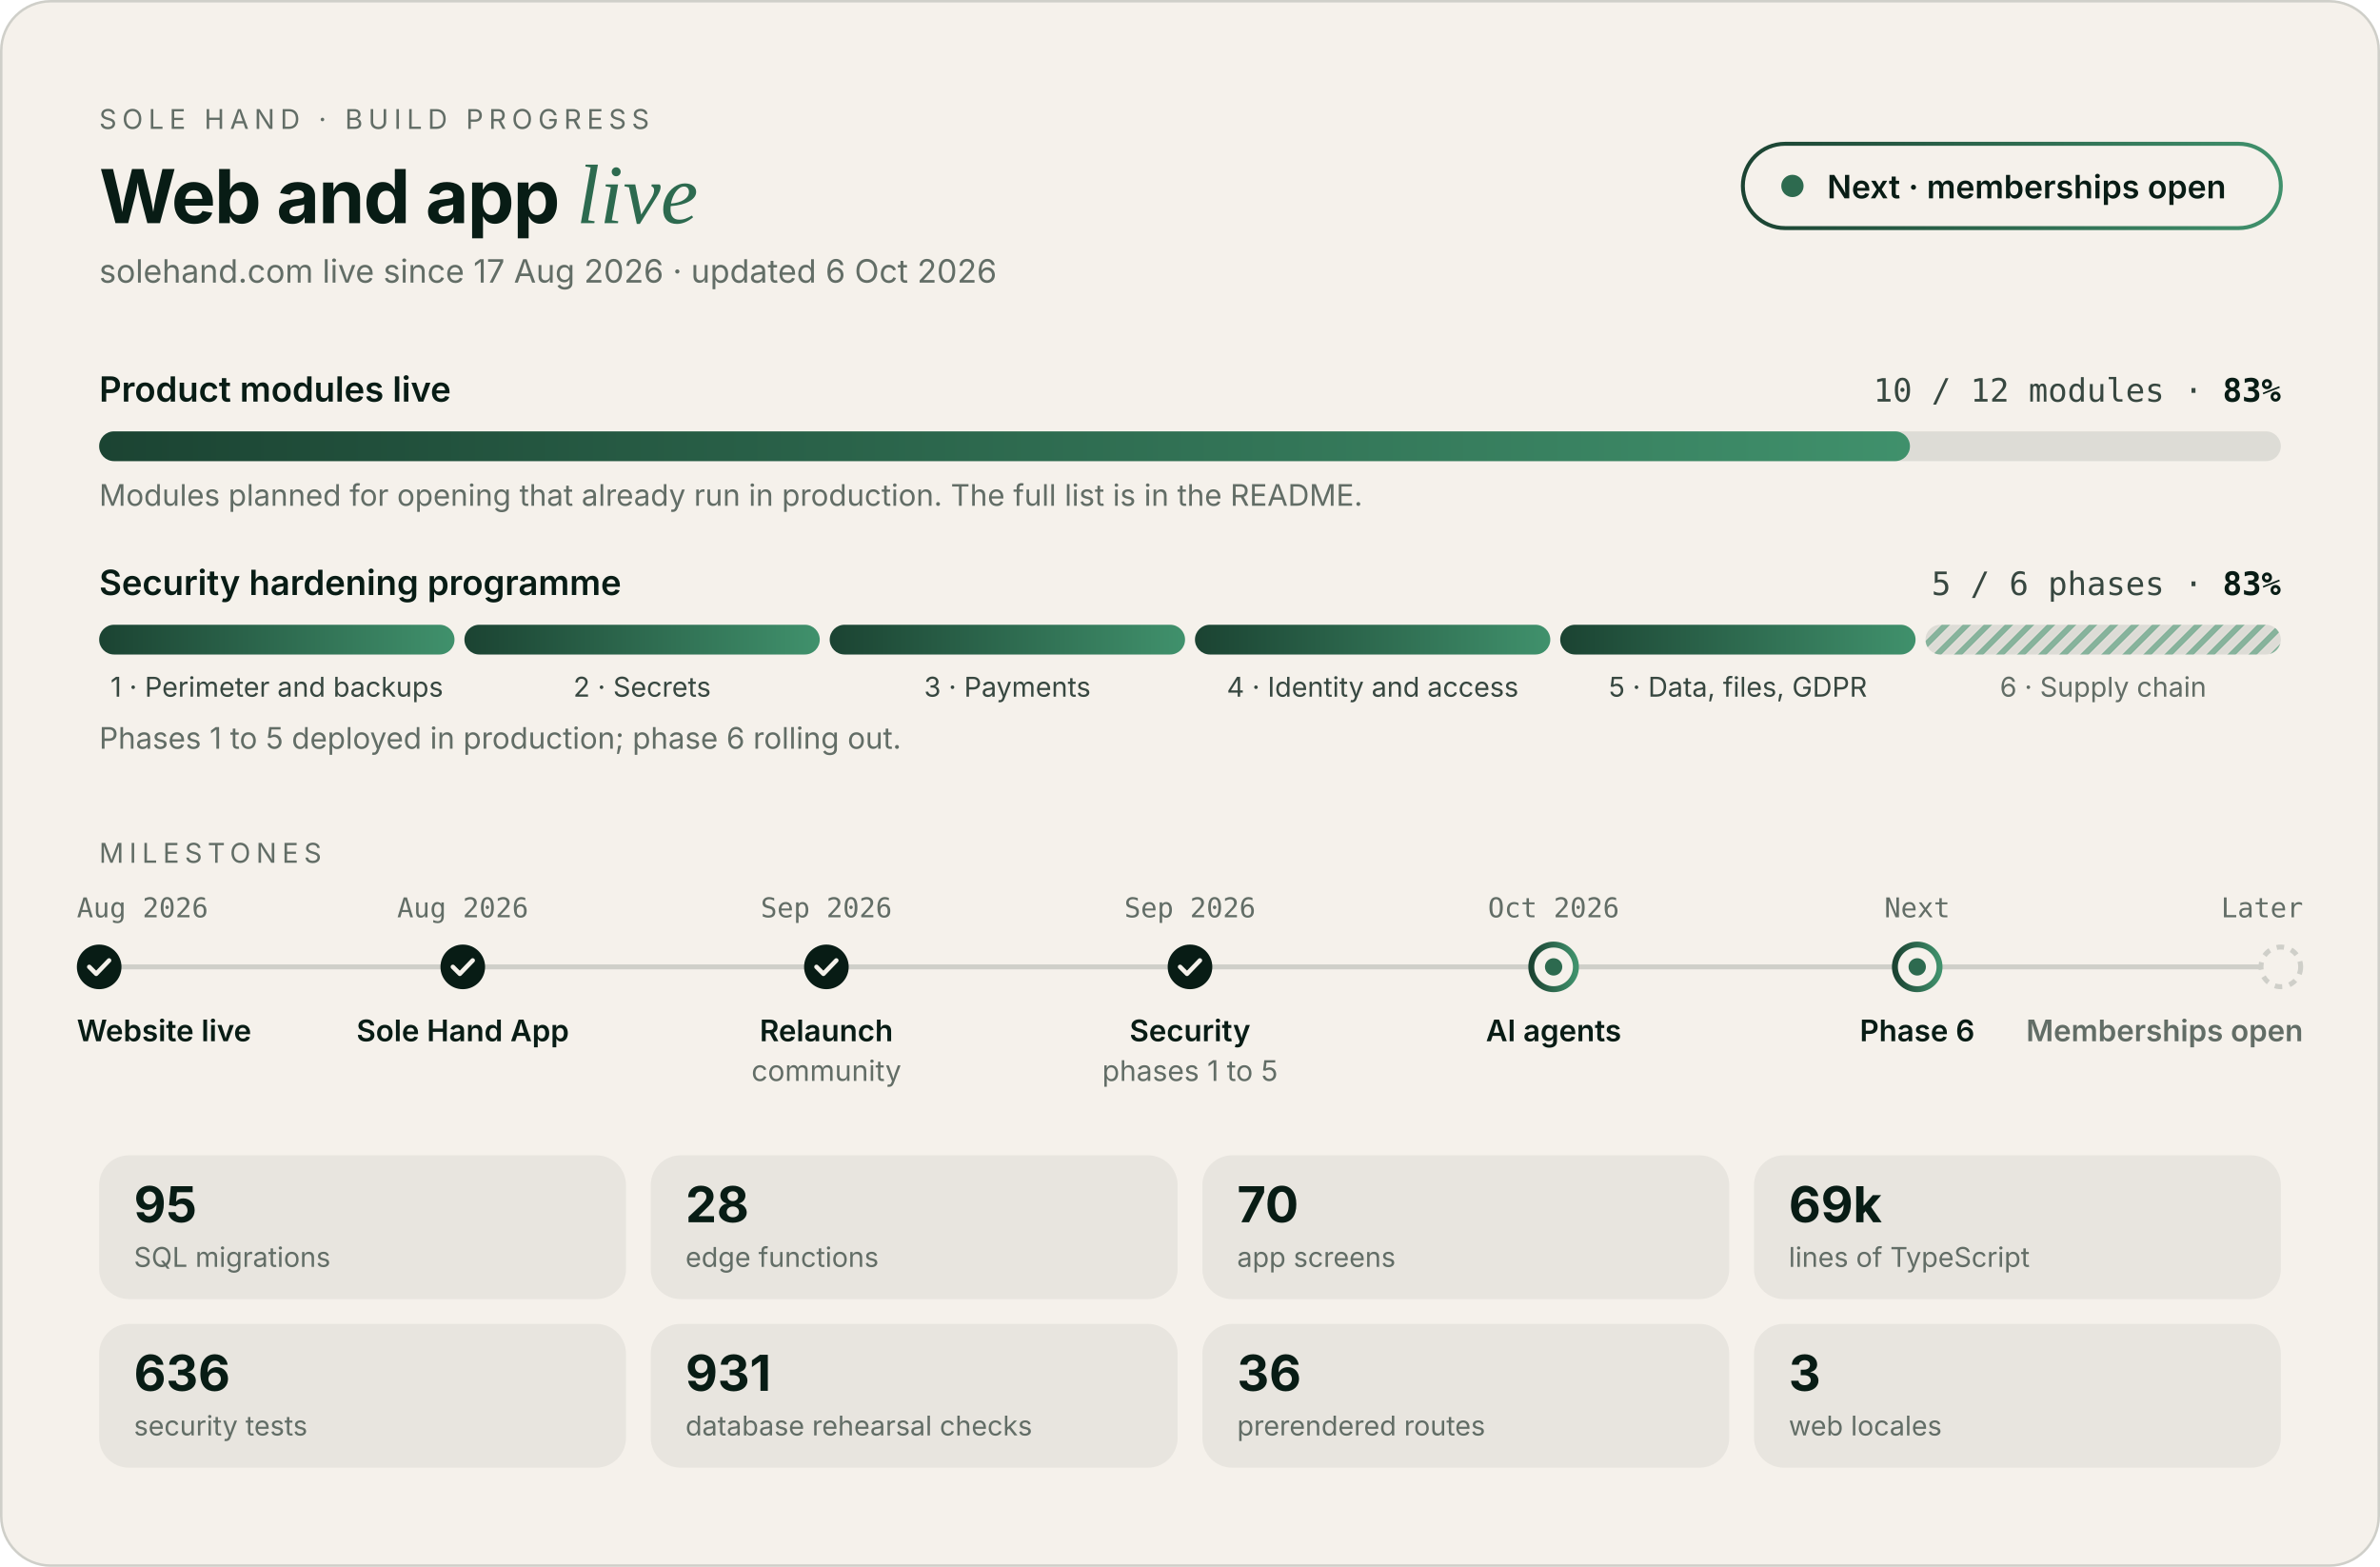
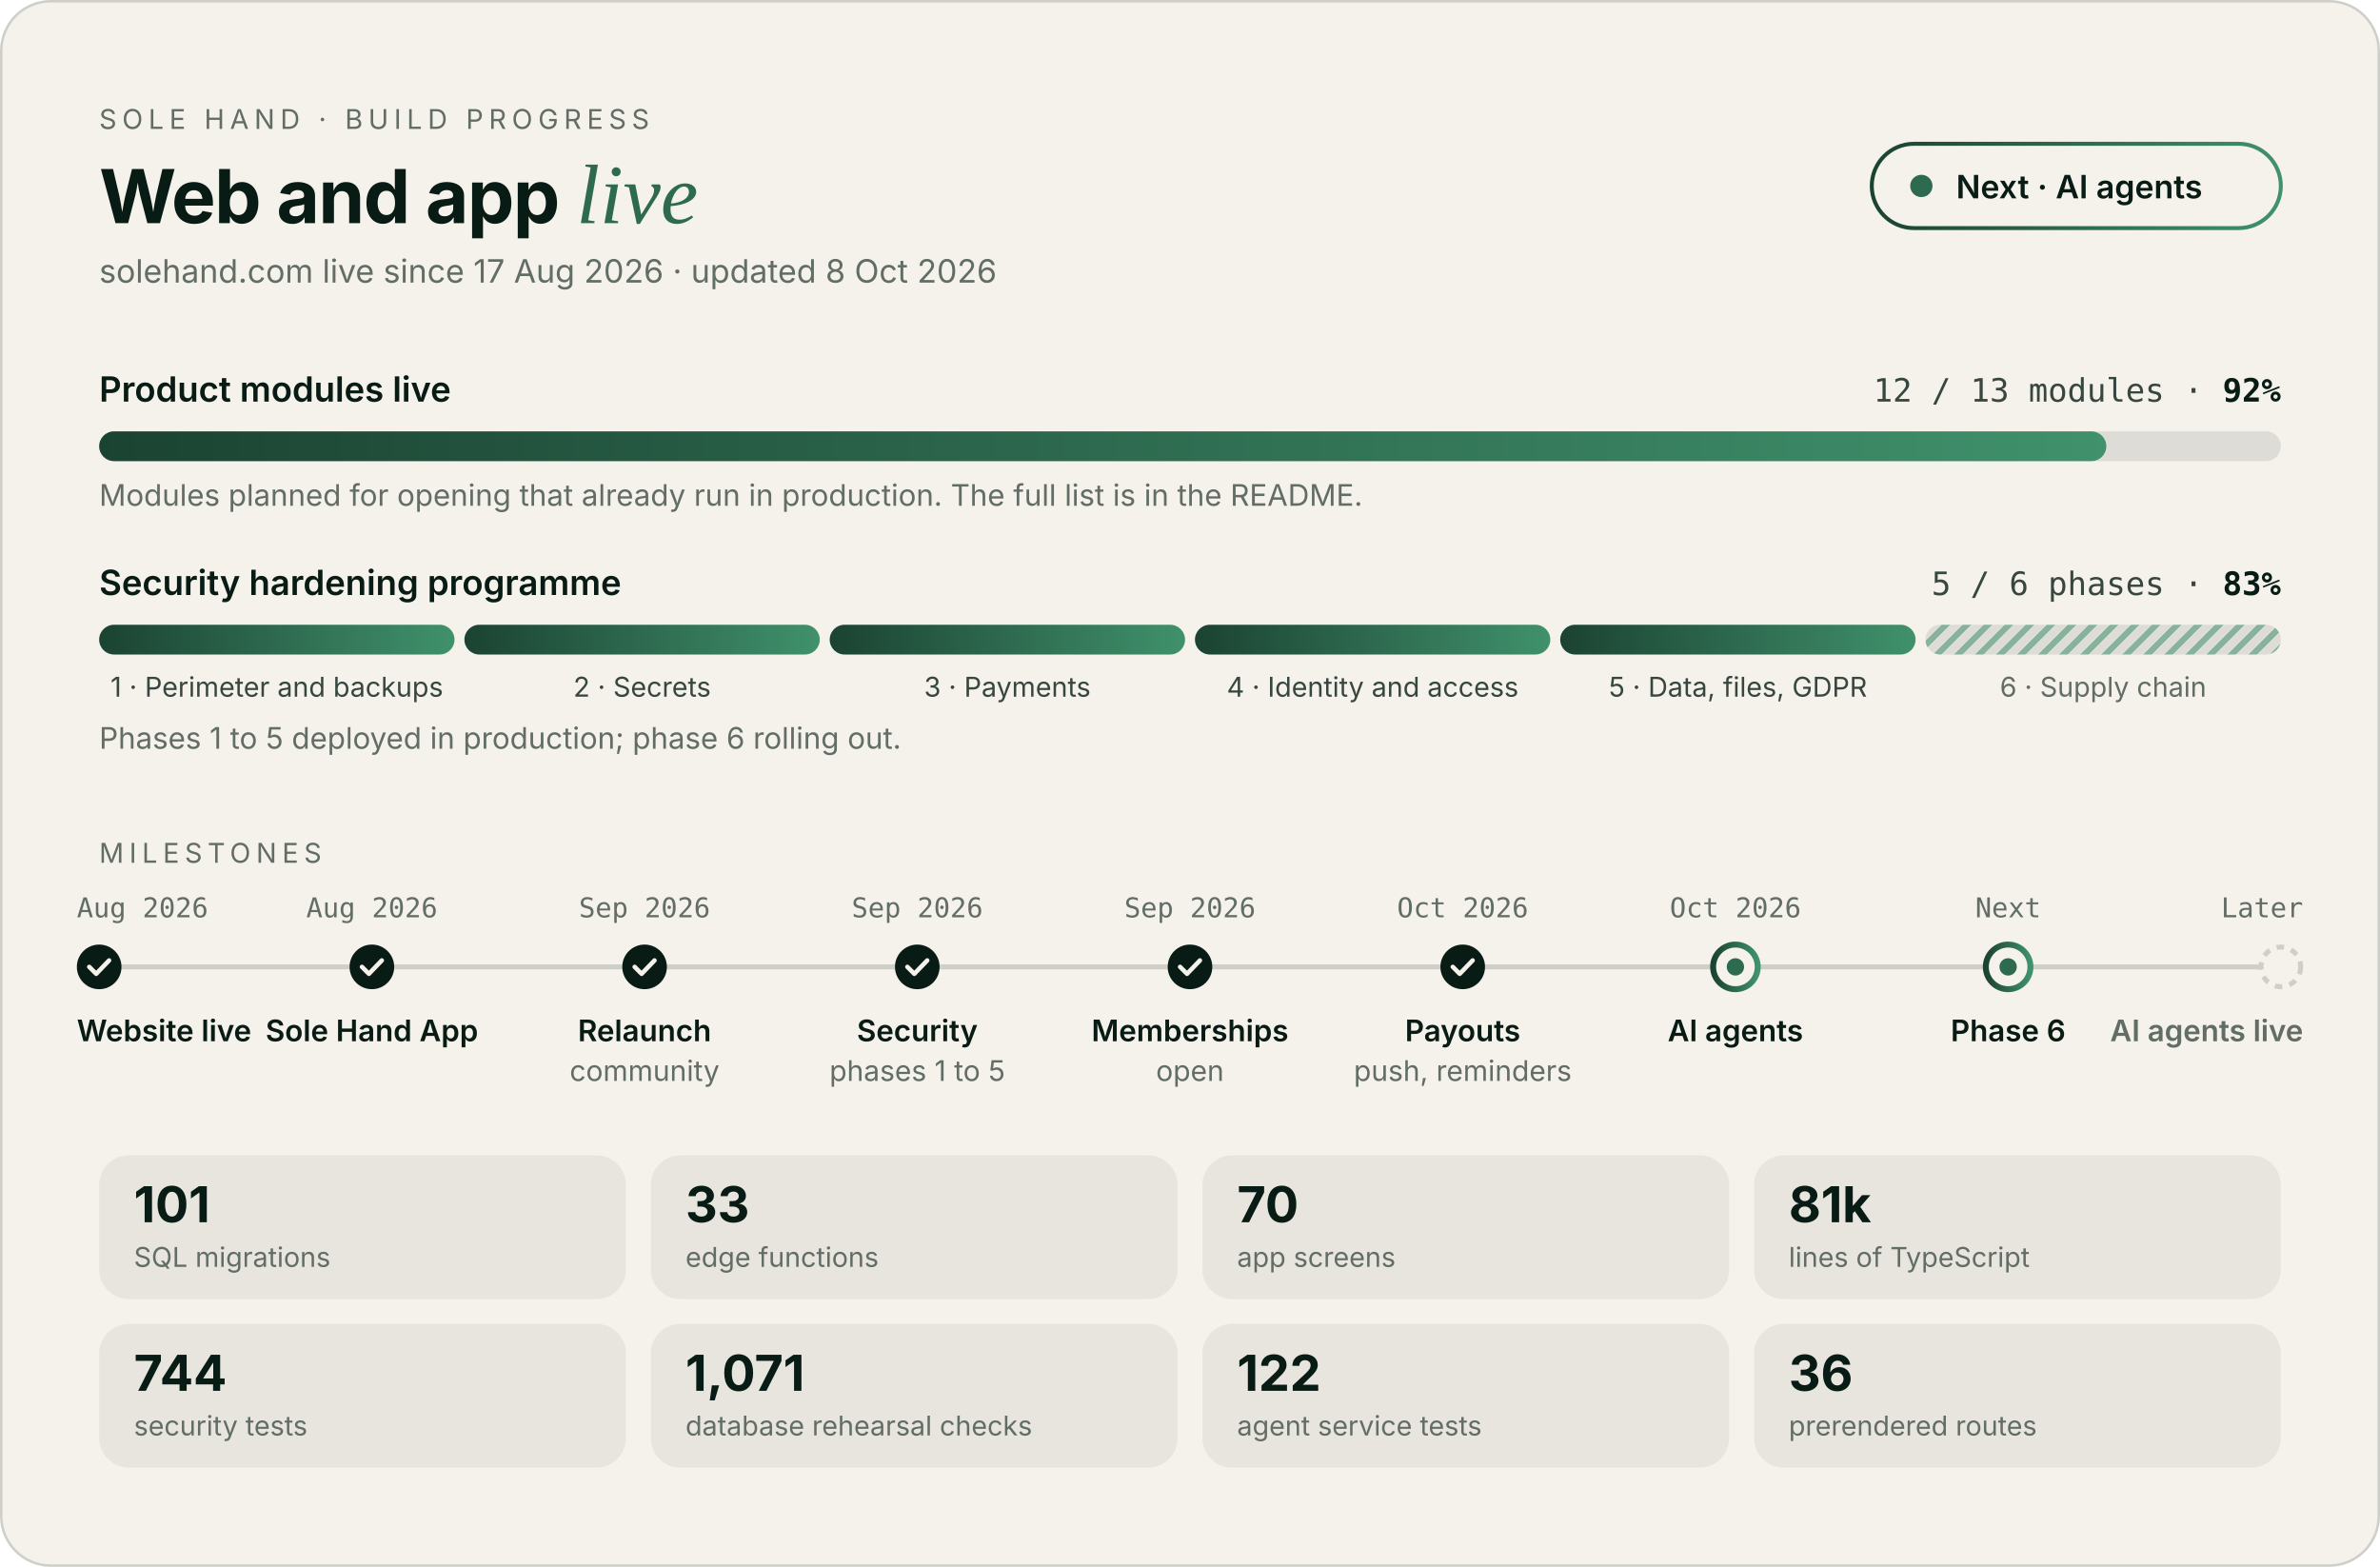
<svg xmlns="http://www.w3.org/2000/svg" width="960" height="632" viewBox="0 0 960 632" role="img" aria-label="Sole Hand build progress">
  <defs>
    <linearGradient id="gL" x1="0" x2="1" y1="0" y2="0">
      <stop offset="0" stop-color="#1B4332" />
      <stop offset="1" stop-color="#40916C" />
    </linearGradient>
    <pattern id="hL" width="6" height="6" patternUnits="userSpaceOnUse" patternTransform="rotate(45)">
      <rect width="6" height="6" fill="#DDDCD6" />
      <rect width="2.4" height="6" fill="#40916C" opacity=".55" />
    </pattern>
  </defs>
  <rect x="0.5" y="0.5" width="959" height="631" rx="20" fill="#F5F1EB" stroke="#CFCFC9" />
  <text x="40" y="52" font-family="Inter, -apple-system, 'Segoe UI', Helvetica, Arial, sans-serif" font-size="11" letter-spacing="2.2" fill="#626D66">SOLE HAND · BUILD PROGRESS</text>
  <text x="40" y="90" font-family="Inter, -apple-system, 'Segoe UI', Helvetica, Arial, sans-serif" font-size="30" font-weight="700" letter-spacing="-0.5" fill="#081C15">Web and app <tspan font-family="'Instrument Serif', Georgia, 'Times New Roman', serif" font-style="italic" font-weight="400" font-size="34" letter-spacing="0" fill="#2D6A4F">live</tspan>
  </text>
-   <text x="40" y="114" font-family="Inter, -apple-system, 'Segoe UI', Helvetica, Arial, sans-serif" font-size="13" fill="#626D66">solehand.com live since 17 Aug 2026 · updated 6 Oct 2026</text>
-   <rect x="703" y="58" width="217" height="34" rx="17" fill="none" stroke="url(#gL)" stroke-width="1.6" />
-   <circle cx="723" cy="75" r="4.5" fill="#2D6A4F">
+   <text x="40" y="114" font-family="Inter, -apple-system, 'Segoe UI', Helvetica, Arial, sans-serif" font-size="13" fill="#626D66">solehand.com live since 17 Aug 2026 · updated 8 Oct 2026</text>
+   <rect x="755" y="58" width="165" height="34" rx="17" fill="none" stroke="url(#gL)" stroke-width="1.6" />
+   <circle cx="775" cy="75" r="4.5" fill="#2D6A4F">
    <animate attributeName="opacity" values="1;.35;1" dur="2.4s" repeatCount="indefinite" />
  </circle>
-   <text x="737" y="80" font-family="Inter, -apple-system, 'Segoe UI', Helvetica, Arial, sans-serif" font-size="13" font-weight="600" fill="#081C15">Next · memberships open</text>
+   <text x="789" y="80" font-family="Inter, -apple-system, 'Segoe UI', Helvetica, Arial, sans-serif" font-size="13" font-weight="600" fill="#081C15">Next · AI agents</text>
  <text x="40" y="162" font-family="Inter, -apple-system, 'Segoe UI', Helvetica, Arial, sans-serif" font-size="14" font-weight="600" fill="#081C15">Product modules live</text>
-   <text x="920" y="162" text-anchor="end" font-family="'JetBrains Mono', ui-monospace, SFMono-Regular, Consolas, monospace" font-size="13" fill="#374740">10 / 12 modules · <tspan font-weight="700" fill="#081C15">83%</tspan>
+   <text x="920" y="162" text-anchor="end" font-family="'JetBrains Mono', ui-monospace, SFMono-Regular, Consolas, monospace" font-size="13" fill="#374740">12 / 13 modules · <tspan font-weight="700" fill="#081C15">92%</tspan>
  </text>
  <rect x="40" y="174" width="880" height="12" rx="6" fill="#DDDCD6" />
-   <rect x="40" y="174" width="730.4" height="12" rx="6" fill="url(#gL)" />
+   <rect x="40" y="174" width="809.6" height="12" rx="6" fill="url(#gL)" />
  <text x="40" y="204" font-family="Inter, -apple-system, 'Segoe UI', Helvetica, Arial, sans-serif" font-size="12" fill="#626D66">Modules planned for opening that already run in production. The full list is in the README.</text>
  <text x="40" y="240" font-family="Inter, -apple-system, 'Segoe UI', Helvetica, Arial, sans-serif" font-size="14" font-weight="600" fill="#081C15">Security hardening programme</text>
  <text x="920" y="240" text-anchor="end" font-family="'JetBrains Mono', ui-monospace, SFMono-Regular, Consolas, monospace" font-size="13" fill="#374740">5 / 6 phases · <tspan font-weight="700" fill="#081C15">83%</tspan>
  </text>
  <rect x="40.00" y="252" width="143.33" height="12" rx="6" fill="url(#gL)" />
  <text x="111.67" y="281" text-anchor="middle" font-family="Inter, -apple-system, 'Segoe UI', Helvetica, Arial, sans-serif" font-size="11" fill="#374740">1 · Perimeter and backups</text>
  <rect x="187.33" y="252" width="143.33" height="12" rx="6" fill="url(#gL)" />
  <text x="259.00" y="281" text-anchor="middle" font-family="Inter, -apple-system, 'Segoe UI', Helvetica, Arial, sans-serif" font-size="11" fill="#374740">2 · Secrets</text>
  <rect x="334.67" y="252" width="143.33" height="12" rx="6" fill="url(#gL)" />
  <text x="406.33" y="281" text-anchor="middle" font-family="Inter, -apple-system, 'Segoe UI', Helvetica, Arial, sans-serif" font-size="11" fill="#374740">3 · Payments</text>
  <rect x="482.00" y="252" width="143.33" height="12" rx="6" fill="url(#gL)" />
  <text x="553.67" y="281" text-anchor="middle" font-family="Inter, -apple-system, 'Segoe UI', Helvetica, Arial, sans-serif" font-size="11" fill="#374740">4 · Identity and access</text>
  <rect x="629.33" y="252" width="143.33" height="12" rx="6" fill="url(#gL)" />
  <text x="701.00" y="281" text-anchor="middle" font-family="Inter, -apple-system, 'Segoe UI', Helvetica, Arial, sans-serif" font-size="11" fill="#374740">5 · Data, files, GDPR</text>
  <rect x="776.67" y="252" width="143.33" height="12" rx="6" fill="url(#hL)" />
  <text x="848.33" y="281" text-anchor="middle" font-family="Inter, -apple-system, 'Segoe UI', Helvetica, Arial, sans-serif" font-size="11" fill="#626D66">6 · Supply chain</text>
  <text x="40" y="302" font-family="Inter, -apple-system, 'Segoe UI', Helvetica, Arial, sans-serif" font-size="12" fill="#626D66">Phases 1 to 5 deployed in production; phase 6 rolling out.</text>
  <text x="40" y="348" font-family="Inter, -apple-system, 'Segoe UI', Helvetica, Arial, sans-serif" font-size="11" letter-spacing="2.2" fill="#626D66">MILESTONES</text>
  <line x1="40" y1="390" x2="920" y2="390" stroke="#CFCFC9" stroke-width="2" />
-   <line x1="40" y1="390" x2="480" y2="390" stroke="url(#gL)" stroke-width="3" />
+   <line x1="40" y1="390" x2="590" y2="390" stroke="url(#gL)" stroke-width="3" />
  <text x="31" y="370" text-anchor="start" font-family="'JetBrains Mono', ui-monospace, SFMono-Regular, Consolas, monospace" font-size="11" fill="#626D66">Aug 2026</text>
  <circle cx="40" cy="390" r="9" fill="#081C15" />
  <path d="M36 390 l2.8 2.8 l5.2 -5.4" fill="none" stroke="#F5F1EB" stroke-width="1.8" stroke-linecap="round" stroke-linejoin="round" />
  <text x="31" y="420" text-anchor="start" font-family="Inter, -apple-system, 'Segoe UI', Helvetica, Arial, sans-serif" font-size="12" font-weight="600" fill="#081C15">Website live</text>
-   <text x="186.667" y="370" text-anchor="middle" font-family="'JetBrains Mono', ui-monospace, SFMono-Regular, Consolas, monospace" font-size="11" fill="#626D66">Aug 2026</text>
-   <circle cx="186.667" cy="390" r="9" fill="#081C15" />
-   <path d="M182.667 390 l2.8 2.8 l5.2 -5.4" fill="none" stroke="#F5F1EB" stroke-width="1.8" stroke-linecap="round" stroke-linejoin="round" />
-   <text x="186.667" y="420" text-anchor="middle" font-family="Inter, -apple-system, 'Segoe UI', Helvetica, Arial, sans-serif" font-size="12" font-weight="600" fill="#081C15">Sole Hand App</text>
-   <text x="333.333" y="370" text-anchor="middle" font-family="'JetBrains Mono', ui-monospace, SFMono-Regular, Consolas, monospace" font-size="11" fill="#626D66">Sep 2026</text>
-   <circle cx="333.333" cy="390" r="9" fill="#081C15" />
-   <path d="M329.333 390 l2.8 2.8 l5.2 -5.4" fill="none" stroke="#F5F1EB" stroke-width="1.8" stroke-linecap="round" stroke-linejoin="round" />
-   <text x="333.333" y="420" text-anchor="middle" font-family="Inter, -apple-system, 'Segoe UI', Helvetica, Arial, sans-serif" font-size="12" font-weight="600" fill="#081C15">Relaunch</text>
-   <text x="333.333" y="436" text-anchor="middle" font-family="Inter, -apple-system, 'Segoe UI', Helvetica, Arial, sans-serif" font-size="11.5" fill="#626D66">community</text>
+   <text x="150" y="370" text-anchor="middle" font-family="'JetBrains Mono', ui-monospace, SFMono-Regular, Consolas, monospace" font-size="11" fill="#626D66">Aug 2026</text>
+   <circle cx="150" cy="390" r="9" fill="#081C15" />
+   <path d="M146 390 l2.8 2.8 l5.2 -5.4" fill="none" stroke="#F5F1EB" stroke-width="1.8" stroke-linecap="round" stroke-linejoin="round" />
+   <text x="150" y="420" text-anchor="middle" font-family="Inter, -apple-system, 'Segoe UI', Helvetica, Arial, sans-serif" font-size="12" font-weight="600" fill="#081C15">Sole Hand App</text>
+   <text x="260" y="370" text-anchor="middle" font-family="'JetBrains Mono', ui-monospace, SFMono-Regular, Consolas, monospace" font-size="11" fill="#626D66">Sep 2026</text>
+   <circle cx="260" cy="390" r="9" fill="#081C15" />
+   <path d="M256 390 l2.8 2.8 l5.2 -5.4" fill="none" stroke="#F5F1EB" stroke-width="1.8" stroke-linecap="round" stroke-linejoin="round" />
+   <text x="260" y="420" text-anchor="middle" font-family="Inter, -apple-system, 'Segoe UI', Helvetica, Arial, sans-serif" font-size="12" font-weight="600" fill="#081C15">Relaunch</text>
+   <text x="260" y="436" text-anchor="middle" font-family="Inter, -apple-system, 'Segoe UI', Helvetica, Arial, sans-serif" font-size="11.5" fill="#626D66">community</text>
+   <text x="370" y="370" text-anchor="middle" font-family="'JetBrains Mono', ui-monospace, SFMono-Regular, Consolas, monospace" font-size="11" fill="#626D66">Sep 2026</text>
+   <circle cx="370" cy="390" r="9" fill="#081C15" />
+   <path d="M366 390 l2.8 2.8 l5.2 -5.4" fill="none" stroke="#F5F1EB" stroke-width="1.8" stroke-linecap="round" stroke-linejoin="round" />
+   <text x="370" y="420" text-anchor="middle" font-family="Inter, -apple-system, 'Segoe UI', Helvetica, Arial, sans-serif" font-size="12" font-weight="600" fill="#081C15">Security</text>
+   <text x="370" y="436" text-anchor="middle" font-family="Inter, -apple-system, 'Segoe UI', Helvetica, Arial, sans-serif" font-size="11.5" fill="#626D66">phases 1 to 5</text>
  <text x="480" y="370" text-anchor="middle" font-family="'JetBrains Mono', ui-monospace, SFMono-Regular, Consolas, monospace" font-size="11" fill="#626D66">Sep 2026</text>
  <circle cx="480" cy="390" r="9" fill="#081C15" />
  <path d="M476 390 l2.8 2.8 l5.2 -5.4" fill="none" stroke="#F5F1EB" stroke-width="1.8" stroke-linecap="round" stroke-linejoin="round" />
-   <text x="480" y="420" text-anchor="middle" font-family="Inter, -apple-system, 'Segoe UI', Helvetica, Arial, sans-serif" font-size="12" font-weight="600" fill="#081C15">Security</text>
-   <text x="480" y="436" text-anchor="middle" font-family="Inter, -apple-system, 'Segoe UI', Helvetica, Arial, sans-serif" font-size="11.5" fill="#626D66">phases 1 to 5</text>
-   <text x="626.667" y="370" text-anchor="middle" font-family="'JetBrains Mono', ui-monospace, SFMono-Regular, Consolas, monospace" font-size="11" fill="#626D66">Oct 2026</text>
-   <circle cx="626.667" cy="390" r="9" fill="#F5F1EB" stroke="url(#gL)" stroke-width="2.4" />
-   <circle cx="626.667" cy="390" r="3.5" fill="#2D6A4F">
+   <text x="480" y="420" text-anchor="middle" font-family="Inter, -apple-system, 'Segoe UI', Helvetica, Arial, sans-serif" font-size="12" font-weight="600" fill="#081C15">Memberships</text>
+   <text x="480" y="436" text-anchor="middle" font-family="Inter, -apple-system, 'Segoe UI', Helvetica, Arial, sans-serif" font-size="11.5" fill="#626D66">open</text>
+   <text x="590" y="370" text-anchor="middle" font-family="'JetBrains Mono', ui-monospace, SFMono-Regular, Consolas, monospace" font-size="11" fill="#626D66">Oct 2026</text>
+   <circle cx="590" cy="390" r="9" fill="#081C15" />
+   <path d="M586 390 l2.8 2.8 l5.2 -5.4" fill="none" stroke="#F5F1EB" stroke-width="1.8" stroke-linecap="round" stroke-linejoin="round" />
+   <text x="590" y="420" text-anchor="middle" font-family="Inter, -apple-system, 'Segoe UI', Helvetica, Arial, sans-serif" font-size="12" font-weight="600" fill="#081C15">Payouts</text>
+   <text x="590" y="436" text-anchor="middle" font-family="Inter, -apple-system, 'Segoe UI', Helvetica, Arial, sans-serif" font-size="11.5" fill="#626D66">push, reminders</text>
+   <text x="700" y="370" text-anchor="middle" font-family="'JetBrains Mono', ui-monospace, SFMono-Regular, Consolas, monospace" font-size="11" fill="#626D66">Oct 2026</text>
+   <circle cx="700" cy="390" r="9" fill="#F5F1EB" stroke="url(#gL)" stroke-width="2.4" />
+   <circle cx="700" cy="390" r="3.5" fill="#2D6A4F">
    <animate attributeName="r" values="3.5;5;3.5" dur="2.4s" repeatCount="indefinite" />
  </circle>
-   <text x="626.667" y="420" text-anchor="middle" font-family="Inter, -apple-system, 'Segoe UI', Helvetica, Arial, sans-serif" font-size="12" font-weight="600" fill="#081C15">AI agents</text>
-   <text x="773.333" y="370" text-anchor="middle" font-family="'JetBrains Mono', ui-monospace, SFMono-Regular, Consolas, monospace" font-size="11" fill="#626D66">Next</text>
-   <circle cx="773.333" cy="390" r="9" fill="#F5F1EB" stroke="url(#gL)" stroke-width="2.4" />
-   <circle cx="773.333" cy="390" r="3.5" fill="#2D6A4F">
+   <text x="700" y="420" text-anchor="middle" font-family="Inter, -apple-system, 'Segoe UI', Helvetica, Arial, sans-serif" font-size="12" font-weight="600" fill="#081C15">AI agents</text>
+   <text x="810" y="370" text-anchor="middle" font-family="'JetBrains Mono', ui-monospace, SFMono-Regular, Consolas, monospace" font-size="11" fill="#626D66">Next</text>
+   <circle cx="810" cy="390" r="9" fill="#F5F1EB" stroke="url(#gL)" stroke-width="2.4" />
+   <circle cx="810" cy="390" r="3.5" fill="#2D6A4F">
    <animate attributeName="r" values="3.5;5;3.5" dur="2.4s" repeatCount="indefinite" />
  </circle>
-   <text x="773.333" y="420" text-anchor="middle" font-family="Inter, -apple-system, 'Segoe UI', Helvetica, Arial, sans-serif" font-size="12" font-weight="600" fill="#081C15">Phase 6</text>
+   <text x="810" y="420" text-anchor="middle" font-family="Inter, -apple-system, 'Segoe UI', Helvetica, Arial, sans-serif" font-size="12" font-weight="600" fill="#081C15">Phase 6</text>
  <text x="929" y="370" text-anchor="end" font-family="'JetBrains Mono', ui-monospace, SFMono-Regular, Consolas, monospace" font-size="11" fill="#626D66">Later</text>
  <circle cx="920" cy="390" r="8" fill="#F5F1EB" stroke="#CFCFC9" stroke-width="2" stroke-dasharray="3 3" />
-   <text x="929" y="420" text-anchor="end" font-family="Inter, -apple-system, 'Segoe UI', Helvetica, Arial, sans-serif" font-size="12" font-weight="600" fill="#626D66">Memberships open</text>
+   <text x="929" y="420" text-anchor="end" font-family="Inter, -apple-system, 'Segoe UI', Helvetica, Arial, sans-serif" font-size="12" font-weight="600" fill="#626D66">AI agents live</text>
  <rect x="40.0" y="466" width="212.5" height="58" rx="12" fill="#E8E5DF" />
-   <text x="54.0" y="493" font-family="Inter, -apple-system, 'Segoe UI', Helvetica, Arial, sans-serif" font-size="20" font-weight="700" fill="#081C15">95</text>
+   <text x="54.0" y="493" font-family="Inter, -apple-system, 'Segoe UI', Helvetica, Arial, sans-serif" font-size="20" font-weight="700" fill="#081C15">101</text>
  <text x="54.0" y="511" font-family="Inter, -apple-system, 'Segoe UI', Helvetica, Arial, sans-serif" font-size="11" fill="#626D66">SQL migrations</text>
  <rect x="262.5" y="466" width="212.5" height="58" rx="12" fill="#E8E5DF" />
-   <text x="276.5" y="493" font-family="Inter, -apple-system, 'Segoe UI', Helvetica, Arial, sans-serif" font-size="20" font-weight="700" fill="#081C15">28</text>
+   <text x="276.5" y="493" font-family="Inter, -apple-system, 'Segoe UI', Helvetica, Arial, sans-serif" font-size="20" font-weight="700" fill="#081C15">33</text>
  <text x="276.5" y="511" font-family="Inter, -apple-system, 'Segoe UI', Helvetica, Arial, sans-serif" font-size="11" fill="#626D66">edge functions</text>
  <rect x="485.0" y="466" width="212.5" height="58" rx="12" fill="#E8E5DF" />
  <text x="499.0" y="493" font-family="Inter, -apple-system, 'Segoe UI', Helvetica, Arial, sans-serif" font-size="20" font-weight="700" fill="#081C15">70</text>
  <text x="499.0" y="511" font-family="Inter, -apple-system, 'Segoe UI', Helvetica, Arial, sans-serif" font-size="11" fill="#626D66">app screens</text>
  <rect x="707.5" y="466" width="212.5" height="58" rx="12" fill="#E8E5DF" />
-   <text x="721.5" y="493" font-family="Inter, -apple-system, 'Segoe UI', Helvetica, Arial, sans-serif" font-size="20" font-weight="700" fill="#081C15">69k</text>
+   <text x="721.5" y="493" font-family="Inter, -apple-system, 'Segoe UI', Helvetica, Arial, sans-serif" font-size="20" font-weight="700" fill="#081C15">81k</text>
  <text x="721.5" y="511" font-family="Inter, -apple-system, 'Segoe UI', Helvetica, Arial, sans-serif" font-size="11" fill="#626D66">lines of TypeScript</text>
  <rect x="40.0" y="534" width="212.5" height="58" rx="12" fill="#E8E5DF" />
-   <text x="54.0" y="561" font-family="Inter, -apple-system, 'Segoe UI', Helvetica, Arial, sans-serif" font-size="20" font-weight="700" fill="#081C15">636</text>
+   <text x="54.0" y="561" font-family="Inter, -apple-system, 'Segoe UI', Helvetica, Arial, sans-serif" font-size="20" font-weight="700" fill="#081C15">744</text>
  <text x="54.0" y="579" font-family="Inter, -apple-system, 'Segoe UI', Helvetica, Arial, sans-serif" font-size="11" fill="#626D66">security tests</text>
  <rect x="262.5" y="534" width="212.5" height="58" rx="12" fill="#E8E5DF" />
-   <text x="276.5" y="561" font-family="Inter, -apple-system, 'Segoe UI', Helvetica, Arial, sans-serif" font-size="20" font-weight="700" fill="#081C15">931</text>
+   <text x="276.5" y="561" font-family="Inter, -apple-system, 'Segoe UI', Helvetica, Arial, sans-serif" font-size="20" font-weight="700" fill="#081C15">1,071</text>
  <text x="276.5" y="579" font-family="Inter, -apple-system, 'Segoe UI', Helvetica, Arial, sans-serif" font-size="11" fill="#626D66">database rehearsal checks</text>
  <rect x="485.0" y="534" width="212.5" height="58" rx="12" fill="#E8E5DF" />
-   <text x="499.0" y="561" font-family="Inter, -apple-system, 'Segoe UI', Helvetica, Arial, sans-serif" font-size="20" font-weight="700" fill="#081C15">36</text>
-   <text x="499.0" y="579" font-family="Inter, -apple-system, 'Segoe UI', Helvetica, Arial, sans-serif" font-size="11" fill="#626D66">prerendered routes</text>
+   <text x="499.0" y="561" font-family="Inter, -apple-system, 'Segoe UI', Helvetica, Arial, sans-serif" font-size="20" font-weight="700" fill="#081C15">122</text>
+   <text x="499.0" y="579" font-family="Inter, -apple-system, 'Segoe UI', Helvetica, Arial, sans-serif" font-size="11" fill="#626D66">agent service tests</text>
  <rect x="707.5" y="534" width="212.5" height="58" rx="12" fill="#E8E5DF" />
-   <text x="721.5" y="561" font-family="Inter, -apple-system, 'Segoe UI', Helvetica, Arial, sans-serif" font-size="20" font-weight="700" fill="#081C15">3</text>
-   <text x="721.5" y="579" font-family="Inter, -apple-system, 'Segoe UI', Helvetica, Arial, sans-serif" font-size="11" fill="#626D66">web locales</text>
+   <text x="721.5" y="561" font-family="Inter, -apple-system, 'Segoe UI', Helvetica, Arial, sans-serif" font-size="20" font-weight="700" fill="#081C15">36</text>
+   <text x="721.5" y="579" font-family="Inter, -apple-system, 'Segoe UI', Helvetica, Arial, sans-serif" font-size="11" fill="#626D66">prerendered routes</text>
</svg>
